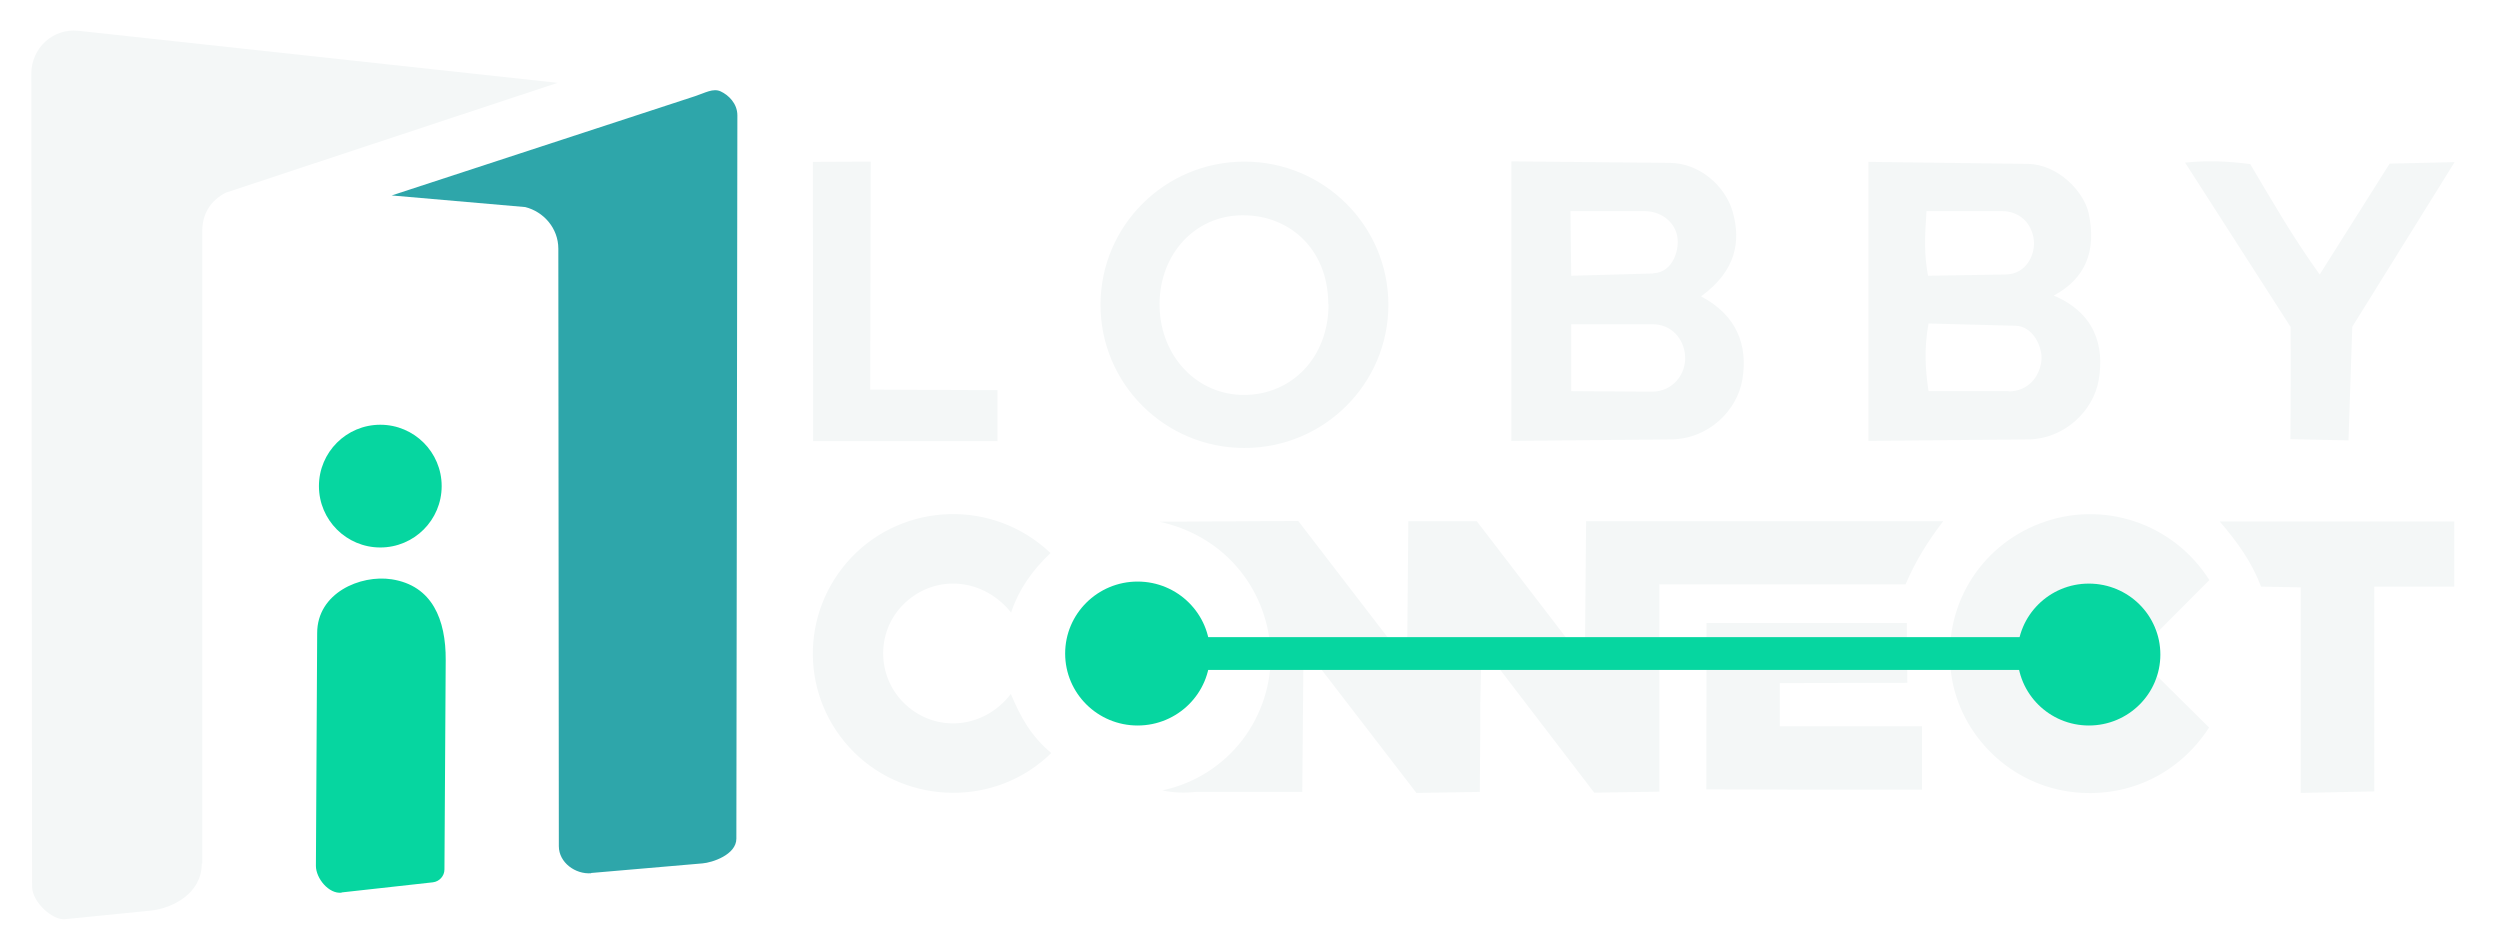
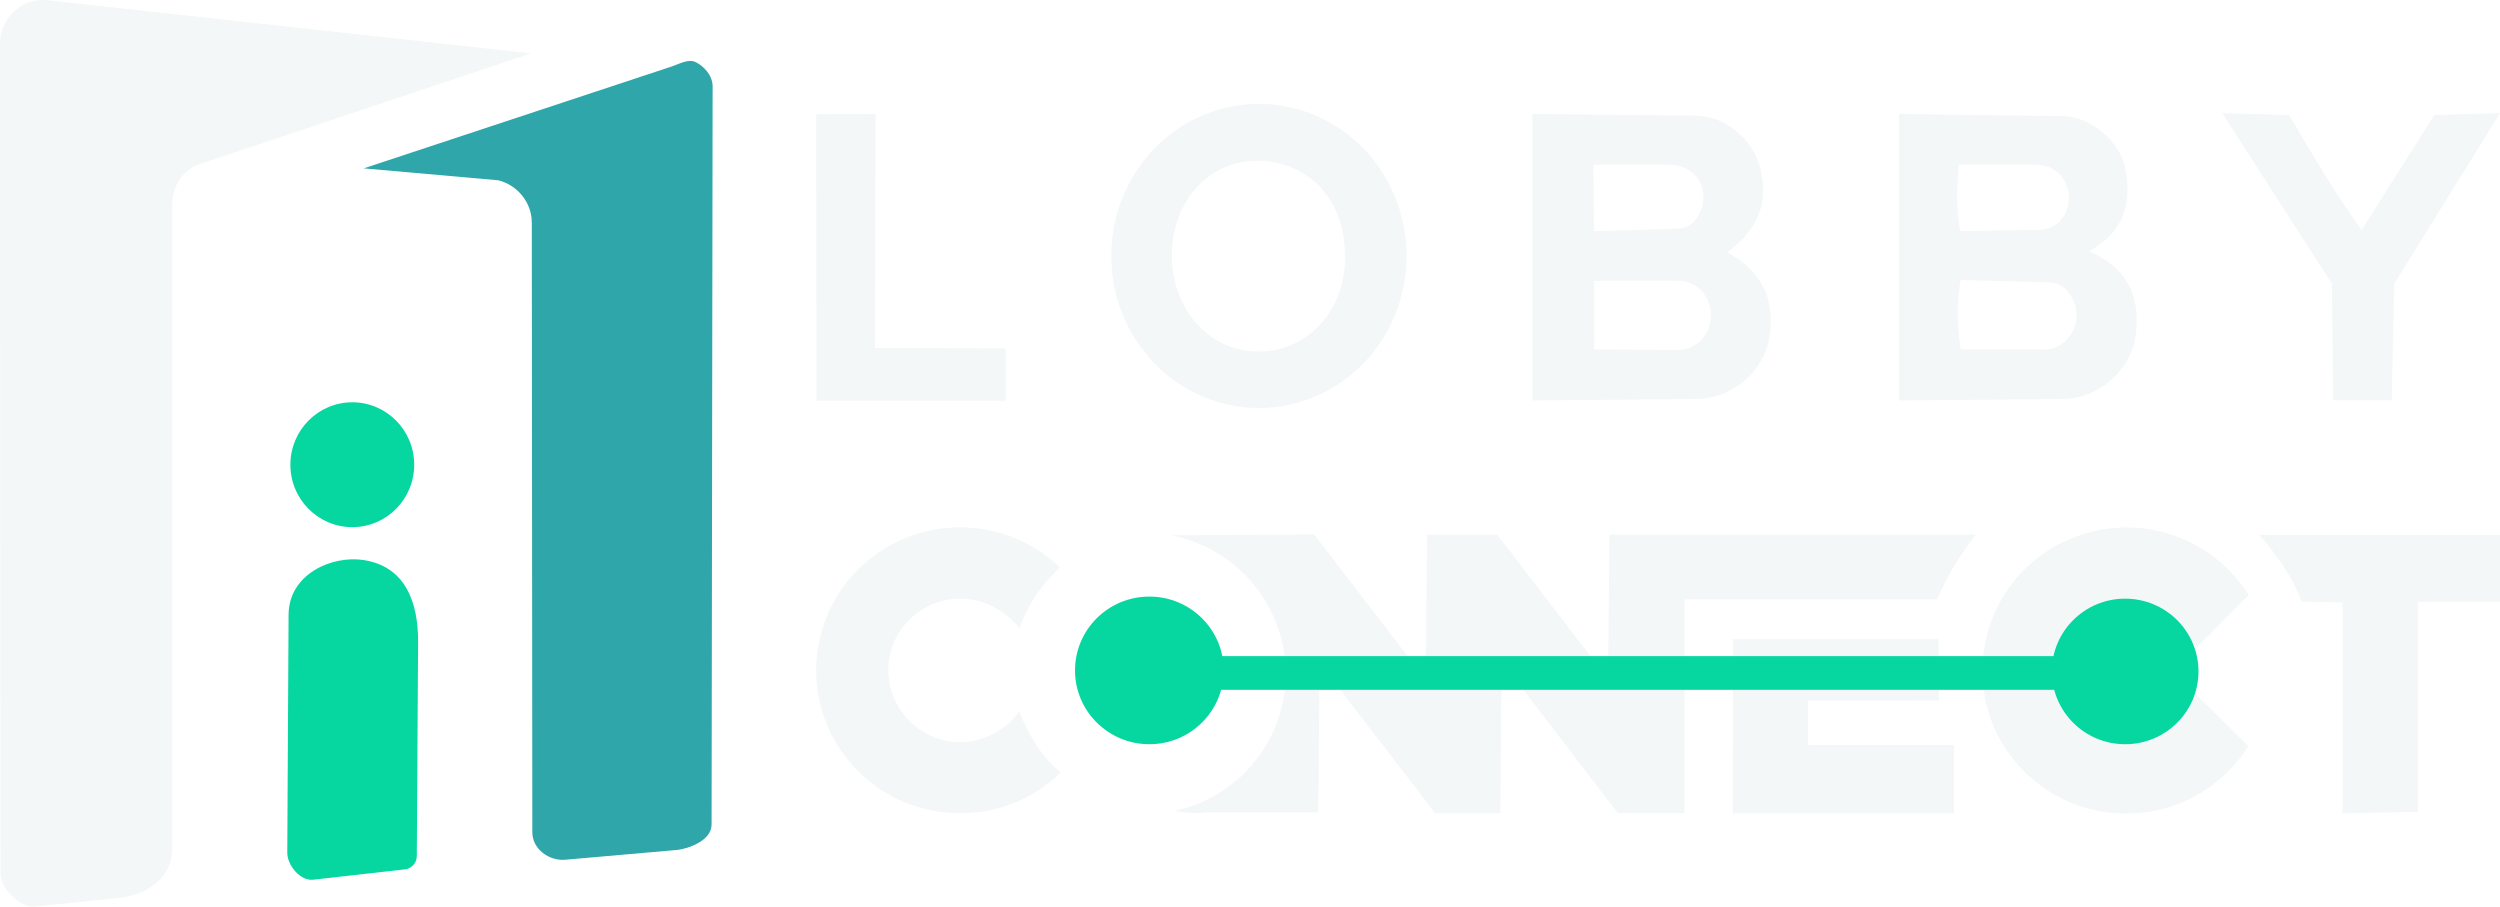
- <svg xmlns="http://www.w3.org/2000/svg" viewBox="12 336 990 376">
-   <path fill="#f4f7f7" d="M91.9 678c0 11.9-11.7 17.7-20.2 18.6l-34 3.4c-4.8.5-13-6.7-13-13l-.3-321.8c0-10 8.4-18.1 18.7-17l189.7 20.6-131.4 43.5c-6 3.1-9.5 8.5-9.3 15.8V678Z" />
-   <path fill="#2ea6aa" d="M246.1 681.8c-6.2.5-12.8-4.2-12.8-10.7l-.2-236.6c0-8.2-5.9-14.7-13.1-16.5l-52.9-4.6 120.1-39.3c4-1.3 7.2-3.3 10.2-1.9s6.6 4.7 6.6 9.5l-.4 286.4c0 6.4-9.6 9.5-13.4 9.8l-44.1 3.8Z" />
-   <path fill="#06d6a0" d="M147.3 689.5c-5.1.6-10.2-5.7-10.2-10.6l.5-92.2c0-15.9 17.1-23.2 29.5-21.3 16.1 2.5 21.5 16 21.4 32l-.5 82.9c0 2.6-2 4.8-4.6 5.1l-36.1 4Z" />
-   <circle cx="162.6" cy="528.5" r="24.3" fill="#06d6a0" />
-   <path fill="#f4f7f7" d="M825.2 453c16.3 6.9 20.2 19.8 17.9 33.4-2.1 12.5-13.8 23.4-27.7 23.6l-63.5.6V400.1l63.1.8c12.1.2 22.2 11 24.1 19.5 3.2 15-1.2 25.9-13.9 32.7Zm-19-8.3c8.4-.1 11.8-8.1 11.2-13.6-.7-6.5-5.5-11.6-12.9-11.5h-29.6c-.7 10.1-1 17.1.6 25.6zm1.2 46.3c7.5 0 12.2-5.5 13-12.1.6-5.2-3.2-13.8-10.3-13.9l-34.4-.9c-1.8 9.9-1.3 18.1 0 26.8h31.8Zm-121.7-37.6c14.1 7.5 18.5 19.3 16.3 32.8-2.1 12.6-13.6 23.6-28.1 23.8l-63.4.6V399.9l62.7.6c11.9.1 21.9 9.1 24.9 19.2 3.4 11.9 1.4 23.5-12.4 33.6Zm-19-9.2c8-.2 10.8-10.1 9.3-15.5-1.4-5.2-6.4-9.1-12.9-9.1h-29.2l.3 25.6 32.5-.9Zm-.5 46.9c8.4 0 13.6-7.2 13.1-14.1-.4-6.7-5.3-12.7-13.1-12.6h-32v26.5l32.1.2Zm-104.4-34.4c0 31.3-25.5 56.7-57 56.7s-57-25.4-57-56.7 25.5-56.7 57-56.7 57 25.4 57 56.7m-23.8-.2c0-22.4-16.2-36.2-35.7-35.2-18.5 1-31.7 16.8-31.1 36.5.6 19.6 15 34.7 33.6 34.6s33.3-14.7 33.3-35.9Zm445.9-56.1-40.4 65-1.5 45-23-.5c.2-13.9.1-44.4.1-44.4l-41.8-65.1c8.5-.9 17.1-.6 25.8.6 8.8 14.8 16.7 28.7 27.5 43.7l27.7-43.9 25.7-.6ZM407 490.5v20.2h-73l-.1-110.6 22.9-.1-.2 90.3zM643.4 650l-44.7-58.4-.5 22.5v8.9l-.2 26.6-25.1.4-44.7-58.1-.5 57.7h-42.2c-4.6.5-9.1.3-13.2-.6 26.1-5.6 43.9-28.9 42.9-55.6-1.9-25.8-19.5-45.5-44.1-50.8l55-.3 43.1 56.1.5-56h27.1l42.8 55.8.5-55.8h141.4c-5.9 7.7-10.9 15.6-14.9 25h-97.5v82.1l-25.7.4Zm223-63.9c-6.1-13.9-18.6-21.1-31.9-18.5-13.2 2.5-23 14.2-22.8 27.6s10.2 24.8 23.5 27c13.4 2.2 25.8-5.9 31.1-18.4l20.5 20.3c-11.5 17.8-31.1 27.7-52.7 25.7-25.8-2.4-46-22.6-49.4-46.7-3.7-26.4 11-50.6 35.1-59.8 24.8-9.5 52.8-.2 67.1 22.4l-20.4 20.5Zm-453.9-7.4c-10.8-13.6-29-15.3-41.2-4.8-12.6 10.8-12.7 30.1-.6 41.2 12.2 11.2 31 9.5 41.6-4.3 3.9 9.3 8 16.7 16 23.4-21.8 21.4-56.9 20.7-78.1-.3-21.4-21.3-21.8-55.4-.9-77.3C370 535 405.2 533.4 428 555c-7.1 6.8-12.4 14-15.7 23.8Z" />
-   <path fill="#f4f7f7" d="M716.8 623.6h56.3v25.1h-38.7l-46.7-.1.1-65.9h79.3l.2 23.7-50.5.1zm235.4 25.8-29.1.6v-81.4l-15.7-.3c-3.8-9.8-9.1-17.3-16.4-25.8h92.9v25.8h-31.7z" />
-   <ellipse cx="462.5" cy="594.8" fill="#06d6a0" rx="28.7" ry="28.5" />
-   <ellipse cx="839.2" cy="595.2" fill="#06d6a0" rx="28.3" ry="28.1" />
-   <path fill="#0f2d4b" stroke="#06d6a0" stroke-linecap="round" stroke-linejoin="round" stroke-width="13" d="M464.9 594.8h372.6" />
+ <svg xmlns="http://www.w3.org/2000/svg" viewBox="0 0 965.1 350">
+   <path fill="#f4f7f7" d="M66.4 328.1c0 11.8-11.5 17.6-19.9 18.5L13 350c-4.7.5-12.8-6.6-12.8-12.9L0 17C0 7.1 8.3-1 18.4.1L205 20.6 75.7 63.8c-5.9 3-9.3 8.4-9.2 15.7v248.6Z" />
+   <path fill="#2ea6aa" d="M218.1 331.9c-6.1.5-12.6-4.1-12.6-10.6L205.3 86c0-8.1-5.8-14.6-12.9-16.4l-52-4.6 118.2-39.1c4-1.3 7.1-3.3 10-1.9 2.6 1.3 6.5 4.7 6.5 9.4l-.4 284.9c0 6.4-9.4 9.4-13.2 9.8z" />
+   <path fill="#06d6a0" d="M120.9 339.6c-5 .6-10.1-5.7-10-10.5l.5-91.7c0-15.8 16.8-23.1 29-21.2 15.9 2.5 21.1 15.9 21 31.8l-.5 82.5c0 2.6-2 4.8-4.5 5.1z" />
+   <ellipse cx="136" cy="179.4" fill="#06d6a0" rx="23.9" ry="24.1" />
+   <path fill="#f4f7f7" d="M806.4 97c16.3 6.9 20.2 19.8 17.9 33.4-2.1 12.5-13.8 23.4-27.7 23.6l-63.5.6V44l63.1.8c12.1.2 22.2 11 24.1 19.5 3.2 15-1.2 25.9-13.9 32.7m-19-8.3c8.4-.1 11.8-8.1 11.2-13.6-.7-6.5-5.5-11.6-12.9-11.5h-29.6c-.7 10.1-1 17.1.6 25.6zm1.2 46.3c7.5 0 12.2-5.5 13-12.1.6-5.2-3.2-13.8-10.3-13.9l-34.4-.9c-1.8 9.9-1.3 18.1 0 26.8h31.8ZM666.8 97.4c14.1 7.5 18.5 19.3 16.3 32.8-2.1 12.6-13.6 23.6-28.1 23.8l-63.4.6V44l62.7.6c11.9.1 21.9 9.1 24.9 19.2 3.4 11.9 1.4 23.5-12.4 33.6m-18.9-9.2c8-.2 10.8-10.1 9.3-15.5-1.4-5.2-6.4-9.1-12.9-9.1h-29.2l.3 25.6 32.5-.9Zm-.5 46.9c8.4 0 13.6-7.2 13.1-14.1-.4-6.7-5.3-12.7-13.1-12.6h-32v26.5l32.1.2ZM543 98.8c0 32.4-25.5 58.7-57 58.7s-57-26.3-57-58.7 25.5-58.7 57-58.7 57 26.3 57 58.7m-23.8-.3c0-23.2-16.2-37.4-35.7-36.4-18.5 1-31.7 17.4-31.1 37.8.6 20.3 15 35.9 33.6 35.8s33.3-15.2 33.3-37.1Zm445.9-54.8-40.8 65.8-1 45h-22.7c0-14.5-.4-45.8-.4-45l-42.3-65.8c8.4.2 16.4.4 25.8.7 8.8 14.8 17.1 29.4 28 44.4l28-44.4 25.3-.7Zm-576.9 90.8v20.2h-73l-.1-110.6L338 44l-.2 90.3zM624.6 314l-44.7-58.4-.5 22.5v8.9l-.2 27h-25.1l-44.7-58.1-.5 57.7h-42.2c-4.6.5-9.1.3-13.2-.6 26.1-5.6 43.9-28.9 42.9-55.6-1.9-25.8-19.5-45.5-44.1-50.8l55-.3 43.1 56.1.5-56H578l42.8 55.8.5-55.8h141.4c-5.9 7.7-10.9 15.6-14.9 25h-97.5v82.5h-25.7Zm223-63.9c-6.1-13.9-18.6-21.1-31.9-18.5-13.2 2.5-23 14.2-22.8 27.6s10.2 24.8 23.5 27c13.4 2.2 25.8-5.9 31.1-18.4l20.5 20.3c-11.5 17.8-31.1 27.7-52.7 25.7-25.8-2.4-46-22.6-49.4-46.7-3.7-26.4 11-50.6 35.1-59.8 24.8-9.5 52.8-.2 67.1 22.4l-20.4 20.5Zm-453.9-7.4c-10.8-13.6-29-15.3-41.2-4.8-12.6 10.8-12.7 30.1-.6 41.2 12.2 11.2 31 9.5 41.6-4.3 3.9 9.3 8 16.7 16 23.4-21.8 21.4-56.9 20.7-78.1-.3-21.4-21.3-21.8-55.4-.9-77.3 20.7-21.6 55.9-23.2 78.7-1.6-7.1 6.8-12.4 14-15.7 23.8Z" />
+   <path fill="#f4f7f7" d="M698 287.6h56.3V314h-85.4l.1-67.3h79.3l.2 23.7-50.5.1zm235.4 25.8-29.1.6v-81.4l-15.7-.3c-3.8-9.8-9.1-17.3-16.4-25.8h92.9v25.8h-31.7z" />
+   <ellipse cx="443.7" cy="258.8" fill="#06d6a0" rx="28.7" ry="28.5" />
+   <ellipse cx="820.4" cy="259.2" fill="#06d6a0" rx="28.3" ry="28.1" />
+   <path fill="#0f2d4b" stroke="#06d6a0" stroke-linecap="round" stroke-linejoin="round" stroke-width="13" d="M443.1 259.8h372.6" />
</svg>
